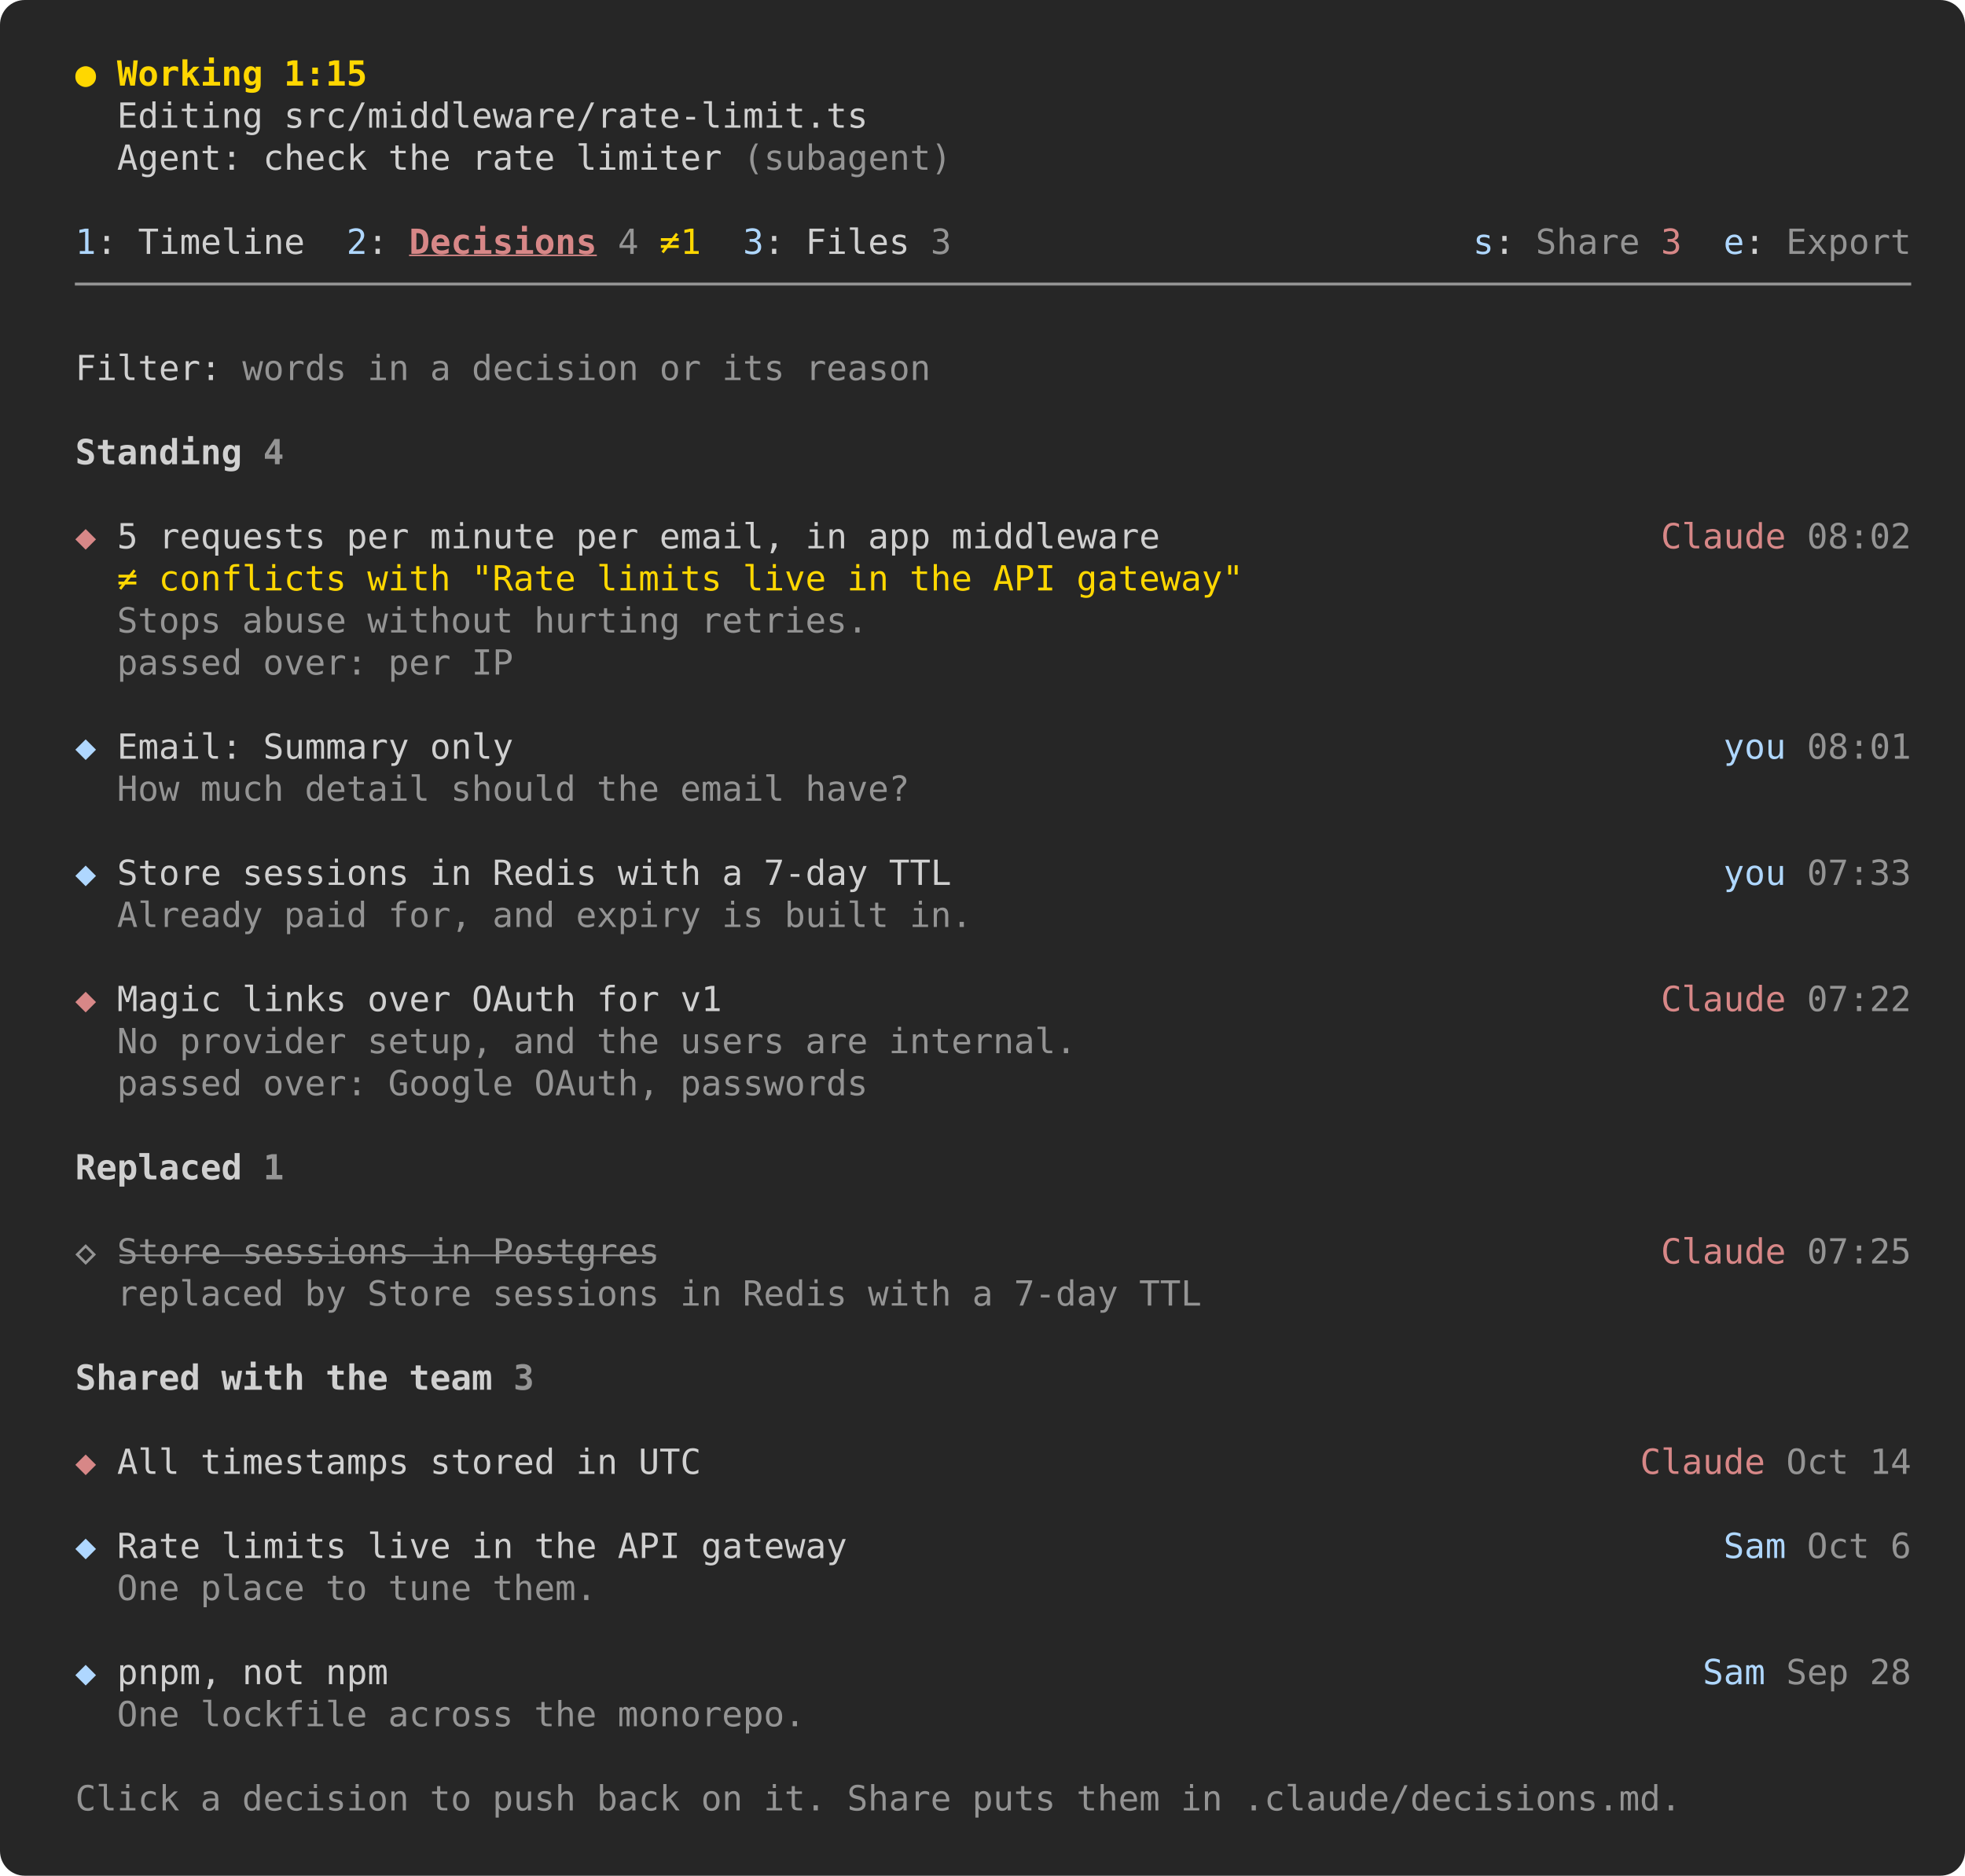
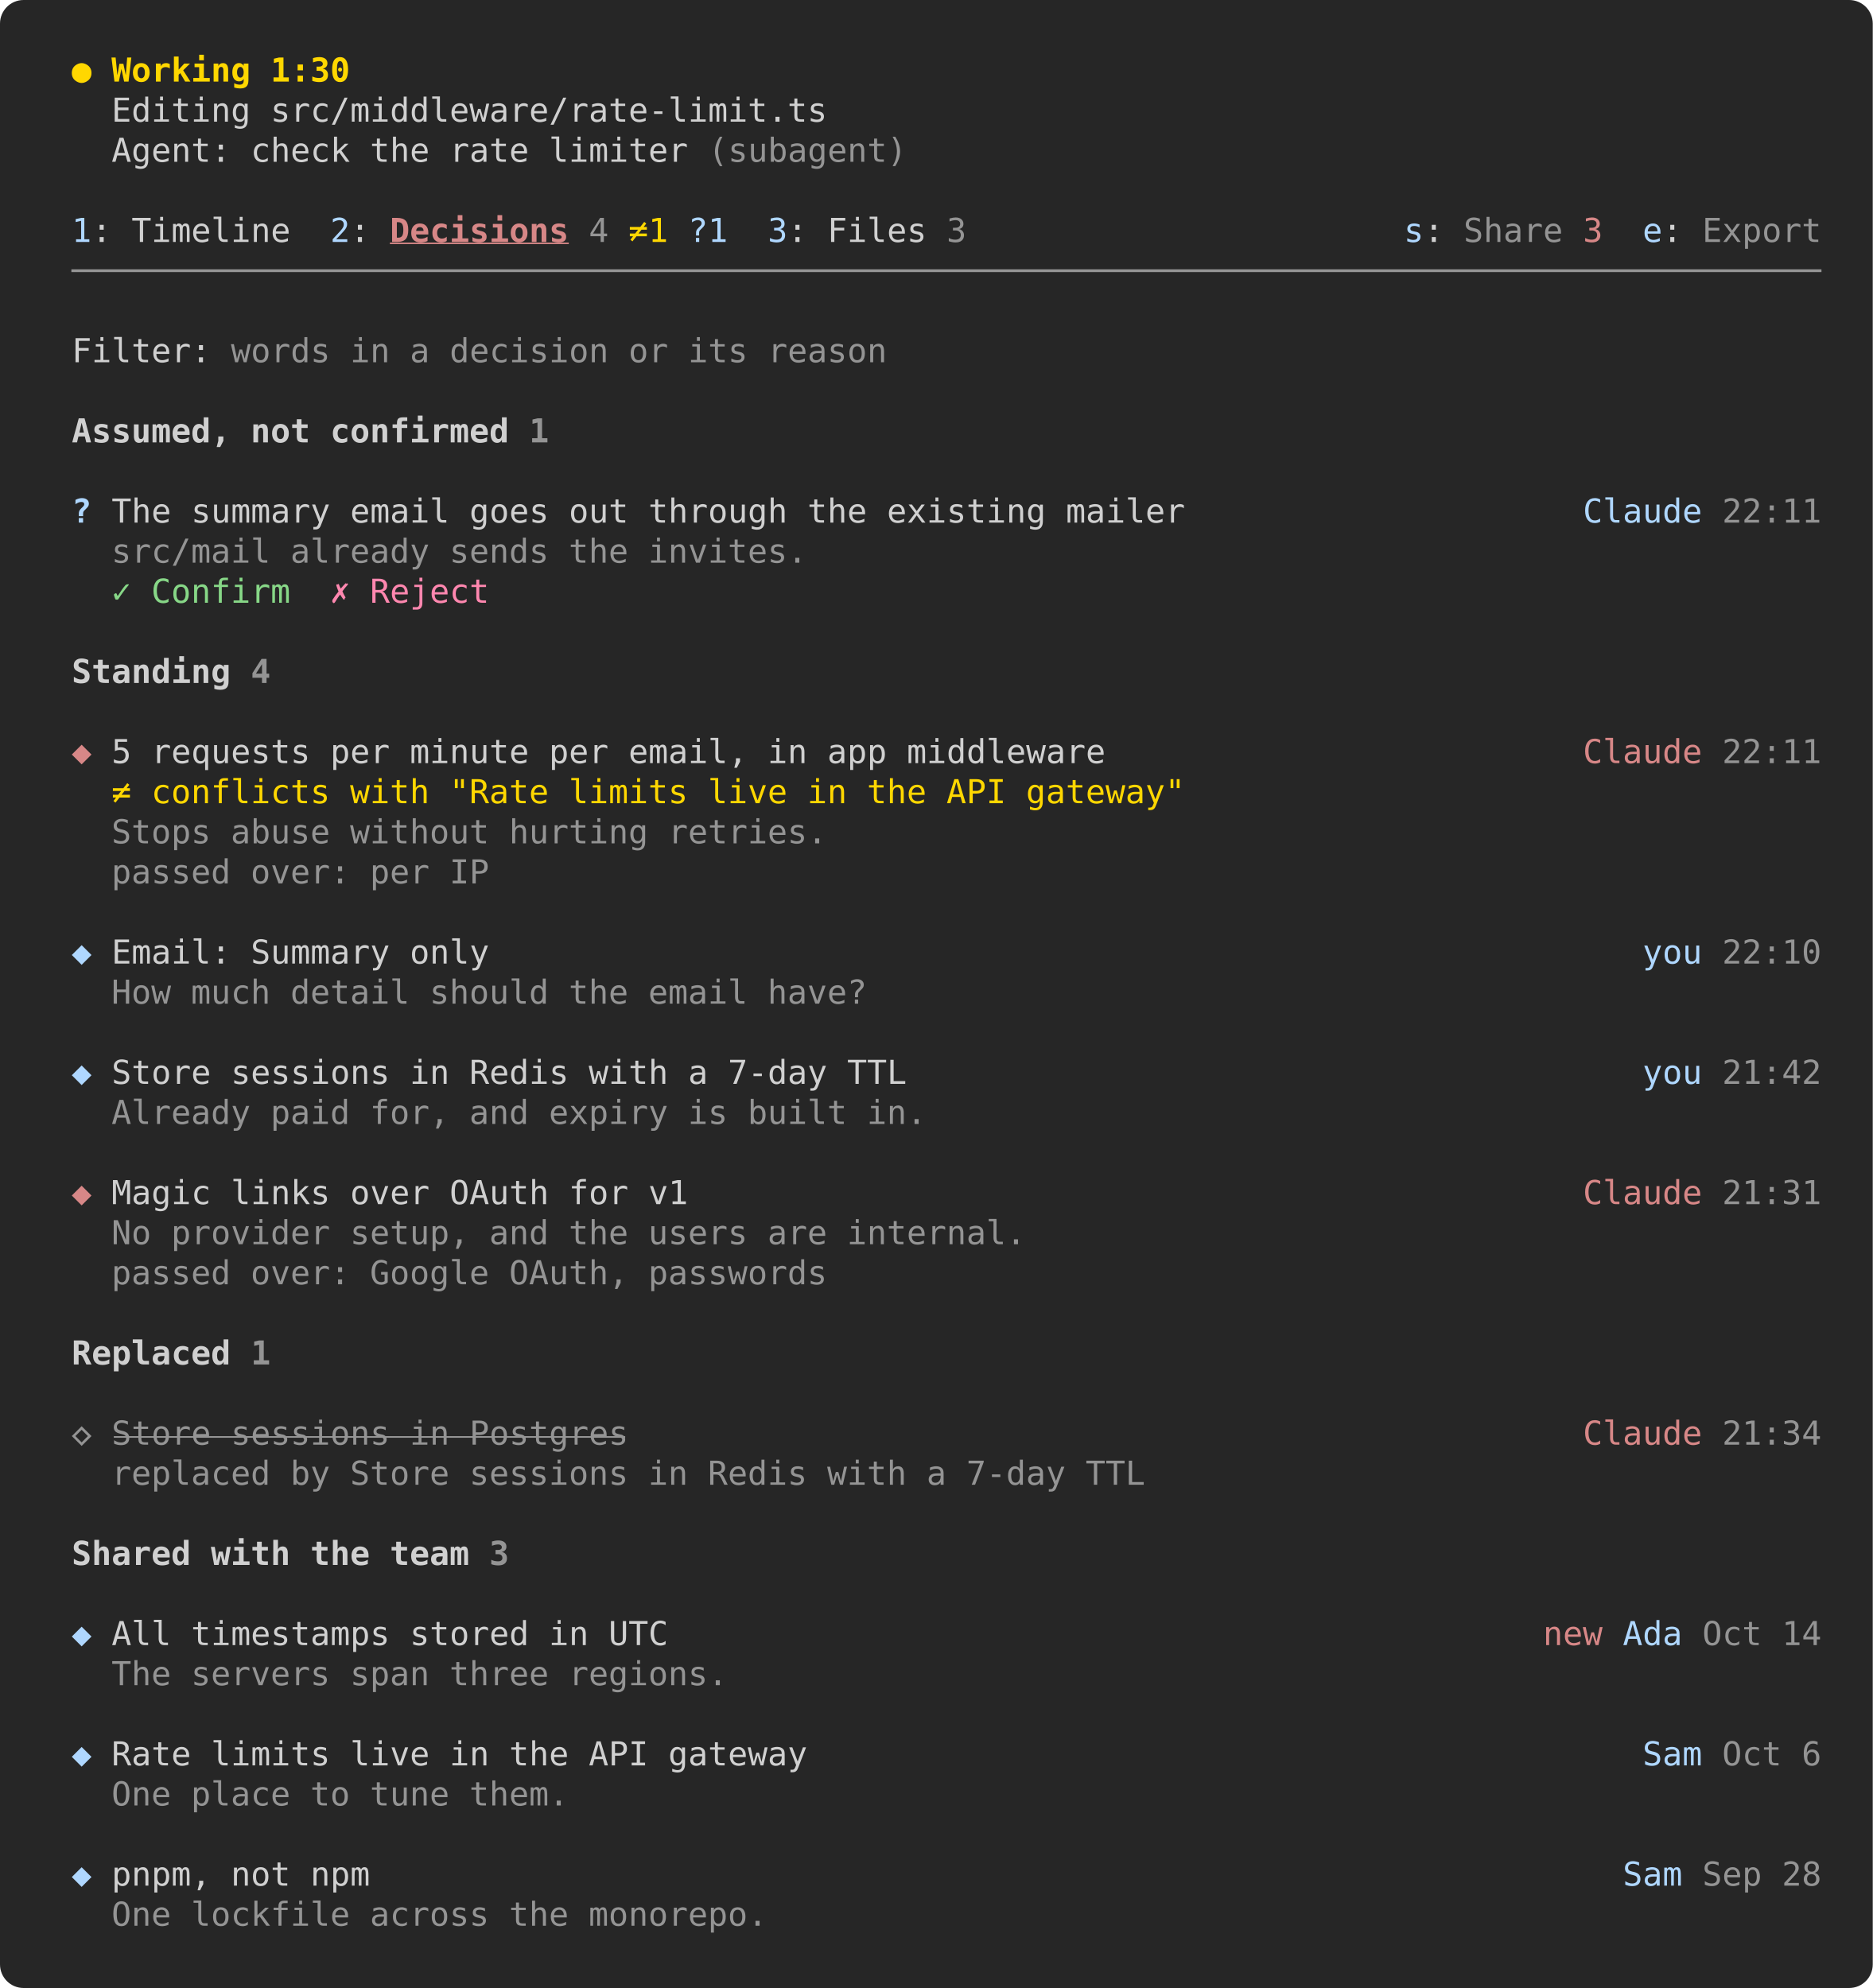
- <svg xmlns="http://www.w3.org/2000/svg" width="794" height="758" viewBox="0 0 794 758">
-   <rect width="794" height="758" rx="10" fill="#262626" />
+ <svg xmlns="http://www.w3.org/2000/svg" width="794" height="843" viewBox="0 0 794 843">
+   <rect width="794" height="843" rx="10" fill="#262626" />
  <g font-family="ui-monospace, SFMono-Regular, Menlo, Consolas, 'DejaVu Sans Mono', 'Liberation Mono', monospace" font-size="14">
-     <text x="30.4" y="34.6" fill="#ffd700" font-weight="700" xml:space="preserve">● Working 1:15</text>
+     <text x="30.4" y="34.6" fill="#ffd700" font-weight="700" xml:space="preserve">● Working 1:30</text>
    <text x="22.0" y="51.6" fill="#d0d0d0" xml:space="preserve">   Editing src/middleware/rate-limit.ts</text>
    <text x="22.0" y="68.6" fill="#d0d0d0" xml:space="preserve">   Agent: check the rate limiter</text>
    <text x="291.8" y="68.6" fill="#949494" xml:space="preserve"> (subagent)</text>
    <text x="30.4" y="102.6" fill="#afd7ff" xml:space="preserve">1</text>
    <text x="38.9" y="102.6" fill="#d0d0d0" xml:space="preserve">: Timeline  </text>
    <text x="140.0" y="102.6" fill="#afd7ff" xml:space="preserve">2</text>
    <text x="148.4" y="102.6" fill="#d0d0d0" xml:space="preserve">: </text>
    <text x="165.3" y="102.6" fill="#d78787" font-weight="700" text-decoration="underline" xml:space="preserve">Decisions</text>
    <text x="241.2" y="102.6" fill="#949494" xml:space="preserve"> 4</text>
    <text x="258.0" y="102.6" fill="#ffd700" xml:space="preserve"> ≠1</text>
-     <text x="300.2" y="102.6" fill="#afd7ff" xml:space="preserve">3</text>
-     <text x="308.6" y="102.6" fill="#d0d0d0" xml:space="preserve">: Files</text>
-     <text x="367.6" y="102.6" fill="#949494" xml:space="preserve"> 3</text>
+     <text x="283.3" y="102.6" fill="#afd7ff" xml:space="preserve"> ?1</text>
+     <text x="325.5" y="102.6" fill="#afd7ff" xml:space="preserve">3</text>
+     <text x="333.9" y="102.6" fill="#d0d0d0" xml:space="preserve">: Files</text>
+     <text x="392.9" y="102.6" fill="#949494" xml:space="preserve"> 3</text>
    <text x="595.2" y="102.6" fill="#afd7ff" xml:space="preserve">s</text>
    <text x="603.7" y="102.6" fill="#d0d0d0" xml:space="preserve">: </text>
    <text x="620.5" y="102.6" fill="#949494" xml:space="preserve">Share</text>
    <text x="662.7" y="102.6" fill="#d78787" xml:space="preserve"> 3</text>
    <text x="696.4" y="102.6" fill="#afd7ff" xml:space="preserve">e</text>
    <text x="704.8" y="102.6" fill="#d0d0d0" xml:space="preserve">: </text>
    <text x="721.7" y="102.6" fill="#949494" xml:space="preserve">Export</text>
    <text x="30.4" y="119.6" fill="#949494" xml:space="preserve">────────────────────────────────────────────────────────────────────────────────────────</text>
    <text x="22.0" y="153.6" fill="#d0d0d0" xml:space="preserve"> Filter: </text>
    <text x="97.9" y="153.6" fill="#949494" xml:space="preserve">words in a decision or its reason</text>
-     <text x="30.4" y="187.6" fill="#d0d0d0" font-weight="700" xml:space="preserve">Standing</text>
-     <text x="97.9" y="187.6" fill="#949494" font-weight="700" xml:space="preserve"> 4</text>
-     <text x="30.4" y="221.6" fill="#d78787" font-weight="700" xml:space="preserve">◆ </text>
-     <text x="47.3" y="221.6" fill="#d0d0d0" xml:space="preserve">5 requests per minute per email, in app middleware                        </text>
-     <text x="671.1" y="221.6" fill="#d78787" xml:space="preserve">Claude</text>
-     <text x="721.7" y="221.6" fill="#949494" xml:space="preserve"> 08:02</text>
-     <text x="30.4" y="238.6" fill="#ffd700" xml:space="preserve">  ≠ conflicts with "Rate limits live in the API gateway"</text>
-     <text x="30.4" y="255.6" fill="#949494" xml:space="preserve">  Stops abuse without hurting retries.</text>
-     <text x="30.4" y="272.6" fill="#949494" xml:space="preserve">  passed over: per IP</text>
-     <text x="30.4" y="306.6" fill="#afd7ff" font-weight="700" xml:space="preserve">◆ </text>
-     <text x="47.3" y="306.6" fill="#d0d0d0" xml:space="preserve">Email: Summary only                                                          </text>
-     <text x="696.4" y="306.6" fill="#afd7ff" xml:space="preserve">you</text>
-     <text x="721.7" y="306.6" fill="#949494" xml:space="preserve"> 08:01</text>
-     <text x="30.4" y="323.6" fill="#949494" xml:space="preserve">  How much detail should the email have?</text>
-     <text x="30.4" y="357.6" fill="#afd7ff" font-weight="700" xml:space="preserve">◆ </text>
-     <text x="47.3" y="357.6" fill="#d0d0d0" xml:space="preserve">Store sessions in Redis with a 7-day TTL                                     </text>
-     <text x="696.4" y="357.6" fill="#afd7ff" xml:space="preserve">you</text>
-     <text x="721.7" y="357.6" fill="#949494" xml:space="preserve"> 07:33</text>
-     <text x="30.4" y="374.6" fill="#949494" xml:space="preserve">  Already paid for, and expiry is built in.</text>
-     <text x="30.4" y="408.6" fill="#d78787" font-weight="700" xml:space="preserve">◆ </text>
-     <text x="47.3" y="408.6" fill="#d0d0d0" xml:space="preserve">Magic links over OAuth for v1                                             </text>
-     <text x="671.1" y="408.6" fill="#d78787" xml:space="preserve">Claude</text>
-     <text x="721.7" y="408.6" fill="#949494" xml:space="preserve"> 07:22</text>
-     <text x="30.4" y="425.6" fill="#949494" xml:space="preserve">  No provider setup, and the users are internal.</text>
-     <text x="30.4" y="442.6" fill="#949494" xml:space="preserve">  passed over: Google OAuth, passwords</text>
-     <text x="30.4" y="476.6" fill="#d0d0d0" font-weight="700" xml:space="preserve">Replaced</text>
-     <text x="97.9" y="476.6" fill="#949494" font-weight="700" xml:space="preserve"> 1</text>
-     <text x="30.4" y="510.6" fill="#949494" font-weight="700" xml:space="preserve">◇ </text>
-     <text x="47.3" y="510.6" fill="#949494" text-decoration="line-through" xml:space="preserve">Store sessions in Postgres</text>
+     <text x="30.4" y="187.6" fill="#d0d0d0" font-weight="700" xml:space="preserve">Assumed, not confirmed</text>
+     <text x="215.9" y="187.6" fill="#949494" font-weight="700" xml:space="preserve"> 1</text>
+     <text x="30.4" y="221.6" fill="#afd7ff" font-weight="700" xml:space="preserve">? </text>
+     <text x="47.3" y="221.6" fill="#d0d0d0" xml:space="preserve">The summary email goes out through the existing mailer                    </text>
+     <text x="671.1" y="221.6" fill="#afd7ff" xml:space="preserve">Claude</text>
+     <text x="721.7" y="221.6" fill="#949494" xml:space="preserve"> 22:11</text>
+     <text x="30.4" y="238.6" fill="#949494" xml:space="preserve">  src/mail already sends the invites.</text>
+     <text x="30.4" y="255.6" fill="#87d787" xml:space="preserve">  ✓ Confirm</text>
+     <text x="140.0" y="255.6" fill="#ff87af" xml:space="preserve">✗ Reject</text>
+     <text x="30.4" y="289.6" fill="#d0d0d0" font-weight="700" xml:space="preserve">Standing</text>
+     <text x="97.9" y="289.6" fill="#949494" font-weight="700" xml:space="preserve"> 4</text>
+     <text x="30.4" y="323.6" fill="#d78787" font-weight="700" xml:space="preserve">◆ </text>
+     <text x="47.3" y="323.6" fill="#d0d0d0" xml:space="preserve">5 requests per minute per email, in app middleware                        </text>
+     <text x="671.1" y="323.6" fill="#d78787" xml:space="preserve">Claude</text>
+     <text x="721.7" y="323.6" fill="#949494" xml:space="preserve"> 22:11</text>
+     <text x="30.4" y="340.6" fill="#ffd700" xml:space="preserve">  ≠ conflicts with "Rate limits live in the API gateway"</text>
+     <text x="30.4" y="357.6" fill="#949494" xml:space="preserve">  Stops abuse without hurting retries.</text>
+     <text x="30.4" y="374.6" fill="#949494" xml:space="preserve">  passed over: per IP</text>
+     <text x="30.4" y="408.6" fill="#afd7ff" font-weight="700" xml:space="preserve">◆ </text>
+     <text x="47.3" y="408.6" fill="#d0d0d0" xml:space="preserve">Email: Summary only                                                          </text>
+     <text x="696.4" y="408.6" fill="#afd7ff" xml:space="preserve">you</text>
+     <text x="721.7" y="408.6" fill="#949494" xml:space="preserve"> 22:10</text>
+     <text x="30.4" y="425.6" fill="#949494" xml:space="preserve">  How much detail should the email have?</text>
+     <text x="30.4" y="459.6" fill="#afd7ff" font-weight="700" xml:space="preserve">◆ </text>
+     <text x="47.3" y="459.6" fill="#d0d0d0" xml:space="preserve">Store sessions in Redis with a 7-day TTL                                     </text>
+     <text x="696.4" y="459.6" fill="#afd7ff" xml:space="preserve">you</text>
+     <text x="721.7" y="459.6" fill="#949494" xml:space="preserve"> 21:42</text>
+     <text x="30.4" y="476.6" fill="#949494" xml:space="preserve">  Already paid for, and expiry is built in.</text>
+     <text x="30.4" y="510.6" fill="#d78787" font-weight="700" xml:space="preserve">◆ </text>
+     <text x="47.3" y="510.6" fill="#d0d0d0" xml:space="preserve">Magic links over OAuth for v1                                             </text>
    <text x="671.1" y="510.6" fill="#d78787" xml:space="preserve">Claude</text>
-     <text x="721.7" y="510.6" fill="#949494" xml:space="preserve"> 07:25</text>
-     <text x="30.4" y="527.6" fill="#949494" xml:space="preserve">  replaced by Store sessions in Redis with a 7-day TTL</text>
-     <text x="30.4" y="561.6" fill="#d0d0d0" font-weight="700" xml:space="preserve">Shared with the team</text>
-     <text x="199.0" y="561.6" fill="#949494" font-weight="700" xml:space="preserve"> 3</text>
-     <text x="30.4" y="595.6" fill="#d78787" font-weight="700" xml:space="preserve">◆ </text>
-     <text x="47.3" y="595.6" fill="#d0d0d0" xml:space="preserve">All timestamps stored in UTC                                             </text>
-     <text x="662.7" y="595.6" fill="#d78787" xml:space="preserve">Claude</text>
-     <text x="713.3" y="595.6" fill="#949494" xml:space="preserve"> Oct 14</text>
-     <text x="30.4" y="629.6" fill="#afd7ff" font-weight="700" xml:space="preserve">◆ </text>
-     <text x="47.3" y="629.6" fill="#d0d0d0" xml:space="preserve">Rate limits live in the API gateway                                          </text>
-     <text x="696.4" y="629.6" fill="#afd7ff" xml:space="preserve">Sam</text>
-     <text x="721.7" y="629.6" fill="#949494" xml:space="preserve"> Oct 6</text>
-     <text x="30.4" y="646.6" fill="#949494" xml:space="preserve">  One place to tune them.</text>
-     <text x="30.4" y="680.6" fill="#afd7ff" font-weight="700" xml:space="preserve">◆ </text>
-     <text x="47.3" y="680.6" fill="#d0d0d0" xml:space="preserve">pnpm, not npm                                                               </text>
-     <text x="688.0" y="680.6" fill="#afd7ff" xml:space="preserve">Sam</text>
-     <text x="713.3" y="680.6" fill="#949494" xml:space="preserve"> Sep 28</text>
-     <text x="30.4" y="697.6" fill="#949494" xml:space="preserve">  One lockfile across the monorepo.</text>
-     <text x="30.4" y="731.6" fill="#949494" xml:space="preserve">Click a decision to push back on it. Share puts them in .claude/decisions.md.</text>
+     <text x="721.7" y="510.6" fill="#949494" xml:space="preserve"> 21:31</text>
+     <text x="30.4" y="527.6" fill="#949494" xml:space="preserve">  No provider setup, and the users are internal.</text>
+     <text x="30.4" y="544.6" fill="#949494" xml:space="preserve">  passed over: Google OAuth, passwords</text>
+     <text x="30.4" y="578.6" fill="#d0d0d0" font-weight="700" xml:space="preserve">Replaced</text>
+     <text x="97.9" y="578.6" fill="#949494" font-weight="700" xml:space="preserve"> 1</text>
+     <text x="30.4" y="612.6" fill="#949494" font-weight="700" xml:space="preserve">◇ </text>
+     <text x="47.3" y="612.6" fill="#949494" text-decoration="line-through" xml:space="preserve">Store sessions in Postgres</text>
+     <text x="671.1" y="612.6" fill="#d78787" xml:space="preserve">Claude</text>
+     <text x="721.7" y="612.6" fill="#949494" xml:space="preserve"> 21:34</text>
+     <text x="30.4" y="629.6" fill="#949494" xml:space="preserve">  replaced by Store sessions in Redis with a 7-day TTL</text>
+     <text x="30.4" y="663.6" fill="#d0d0d0" font-weight="700" xml:space="preserve">Shared with the team</text>
+     <text x="199.0" y="663.6" fill="#949494" font-weight="700" xml:space="preserve"> 3</text>
+     <text x="30.4" y="697.6" fill="#afd7ff" font-weight="700" xml:space="preserve">◆ </text>
+     <text x="47.3" y="697.6" fill="#d0d0d0" xml:space="preserve">All timestamps stored in UTC                                            </text>
+     <text x="654.2" y="697.6" fill="#d78787" xml:space="preserve">new </text>
+     <text x="688.0" y="697.6" fill="#afd7ff" xml:space="preserve">Ada</text>
+     <text x="713.3" y="697.6" fill="#949494" xml:space="preserve"> Oct 14</text>
+     <text x="30.4" y="714.6" fill="#949494" xml:space="preserve">  The servers span three regions.</text>
+     <text x="30.4" y="748.6" fill="#afd7ff" font-weight="700" xml:space="preserve">◆ </text>
+     <text x="47.3" y="748.6" fill="#d0d0d0" xml:space="preserve">Rate limits live in the API gateway                                          </text>
+     <text x="696.4" y="748.6" fill="#afd7ff" xml:space="preserve">Sam</text>
+     <text x="721.7" y="748.6" fill="#949494" xml:space="preserve"> Oct 6</text>
+     <text x="30.4" y="765.6" fill="#949494" xml:space="preserve">  One place to tune them.</text>
+     <text x="30.4" y="799.6" fill="#afd7ff" font-weight="700" xml:space="preserve">◆ </text>
+     <text x="47.3" y="799.6" fill="#d0d0d0" xml:space="preserve">pnpm, not npm                                                               </text>
+     <text x="688.0" y="799.6" fill="#afd7ff" xml:space="preserve">Sam</text>
+     <text x="713.3" y="799.6" fill="#949494" xml:space="preserve"> Sep 28</text>
+     <text x="30.4" y="816.6" fill="#949494" xml:space="preserve">  One lockfile across the monorepo.</text>
  </g>
</svg>
